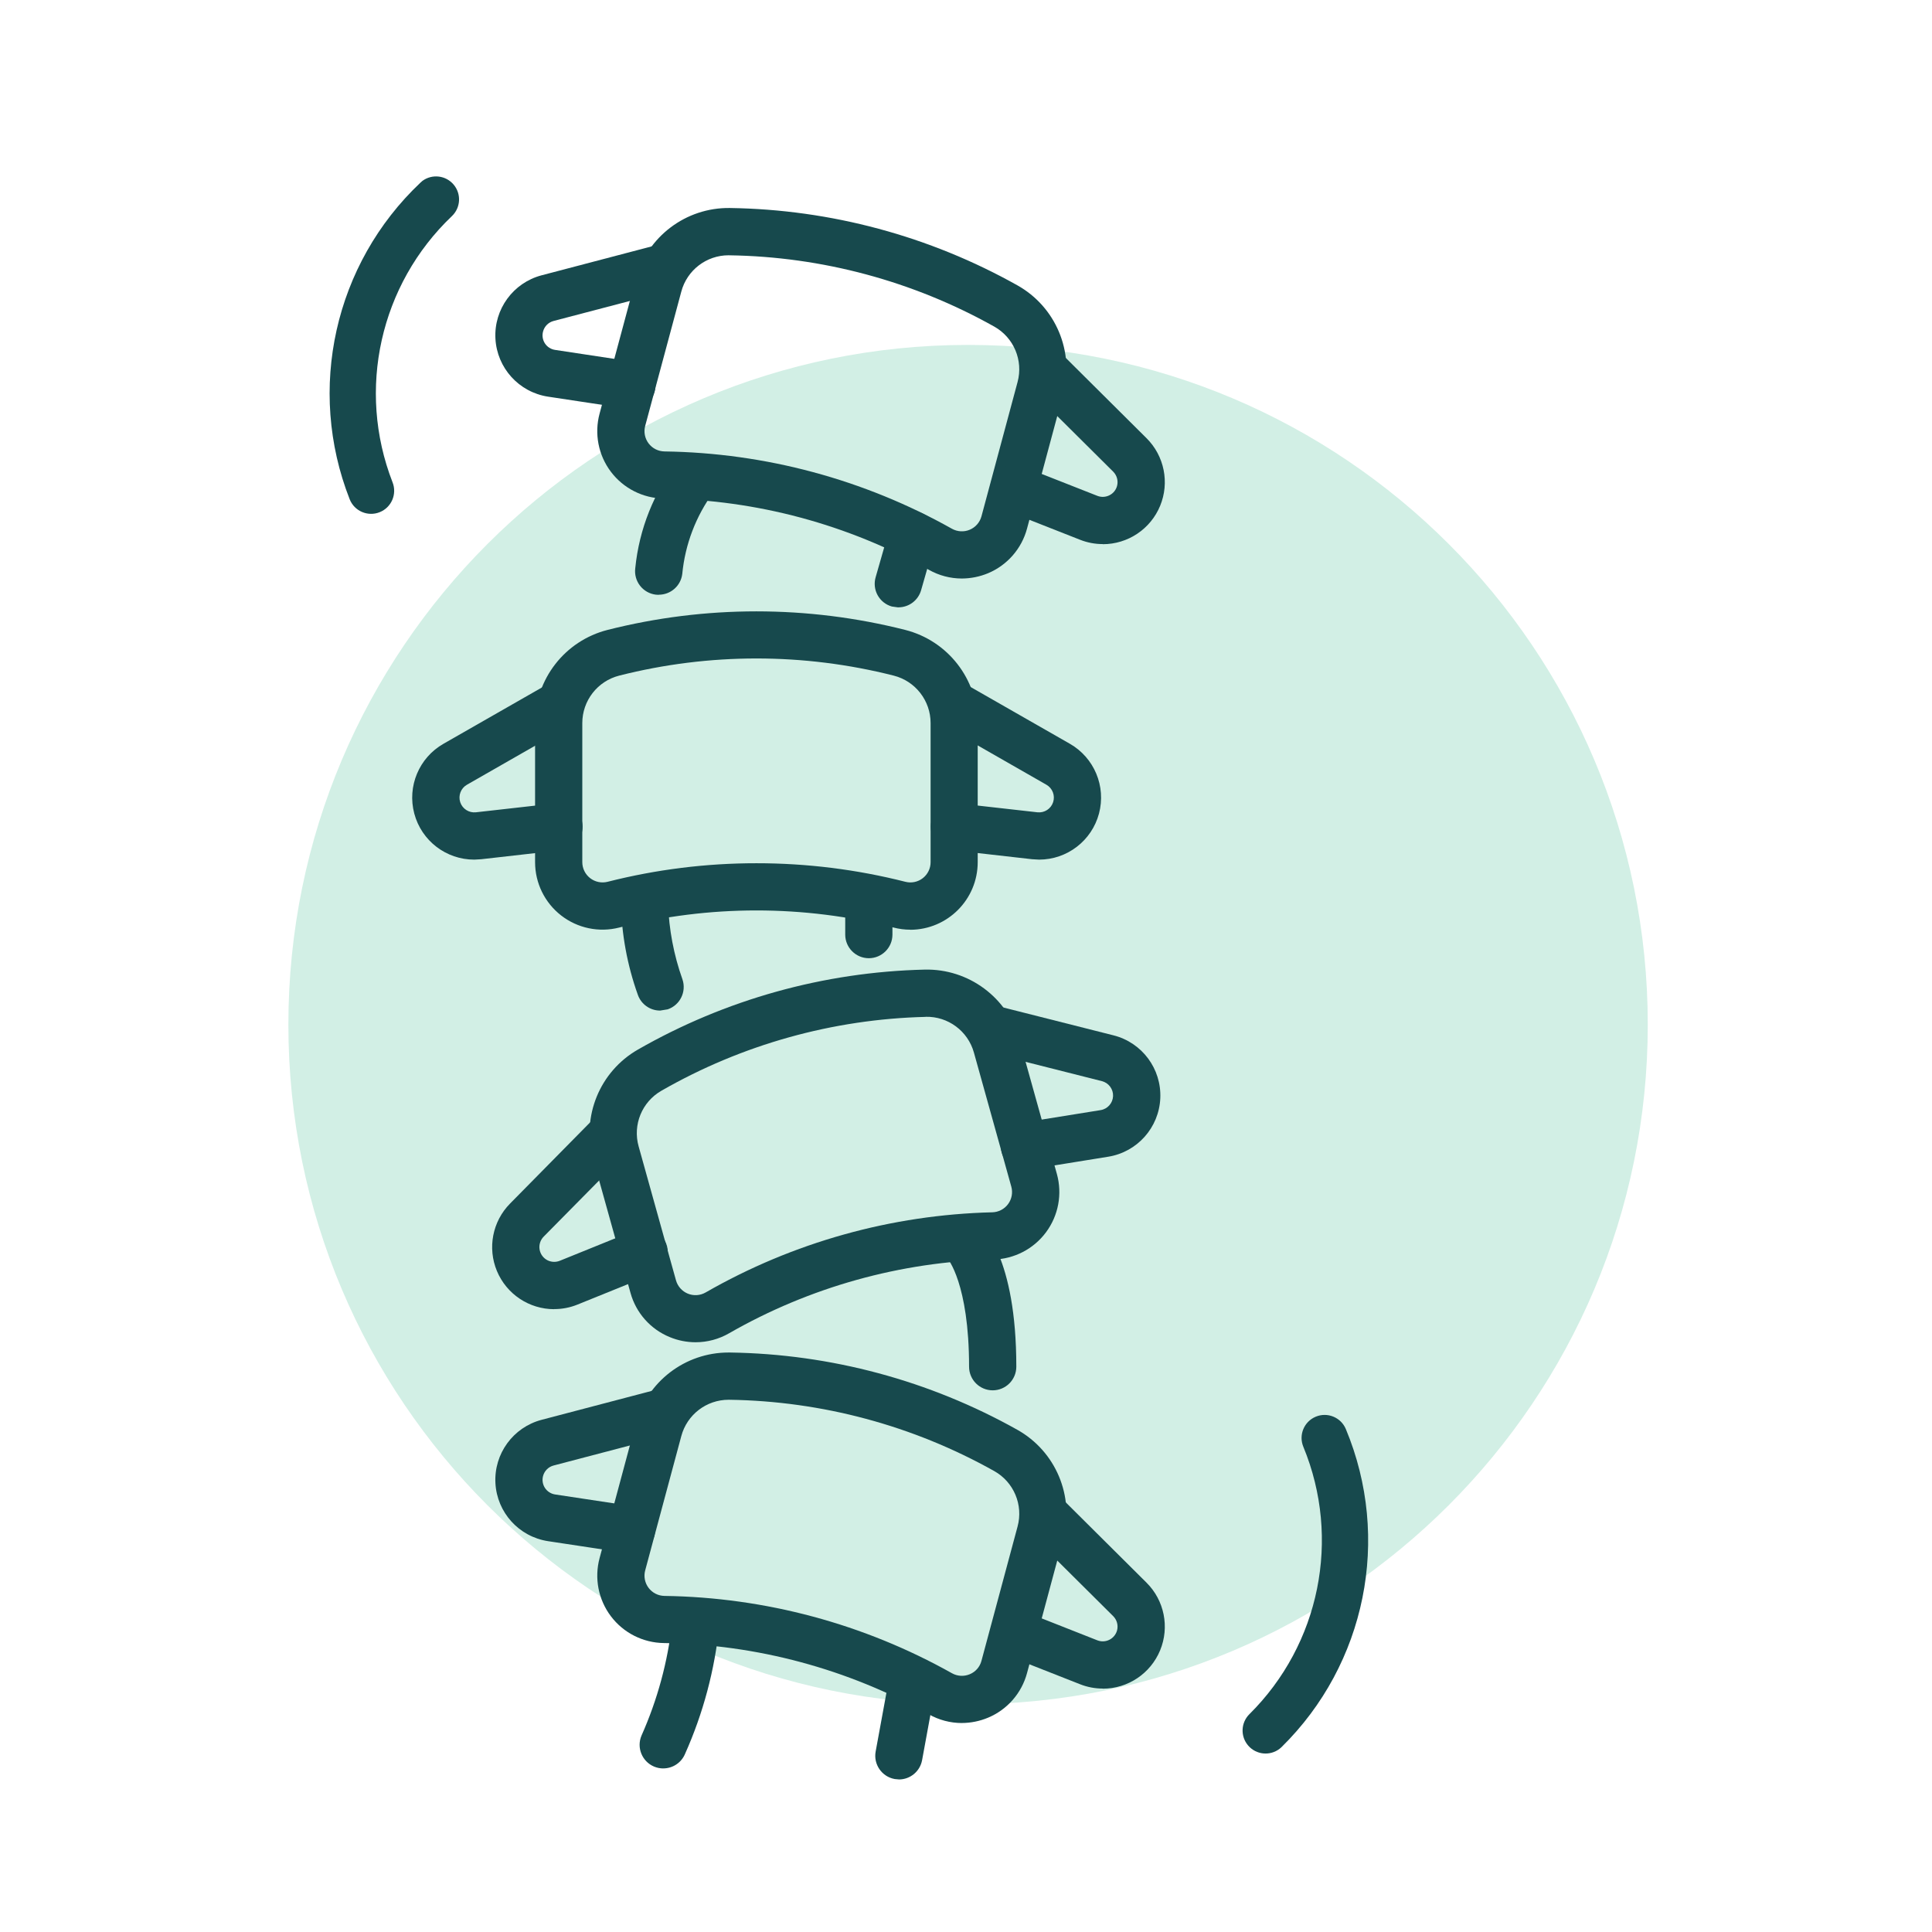
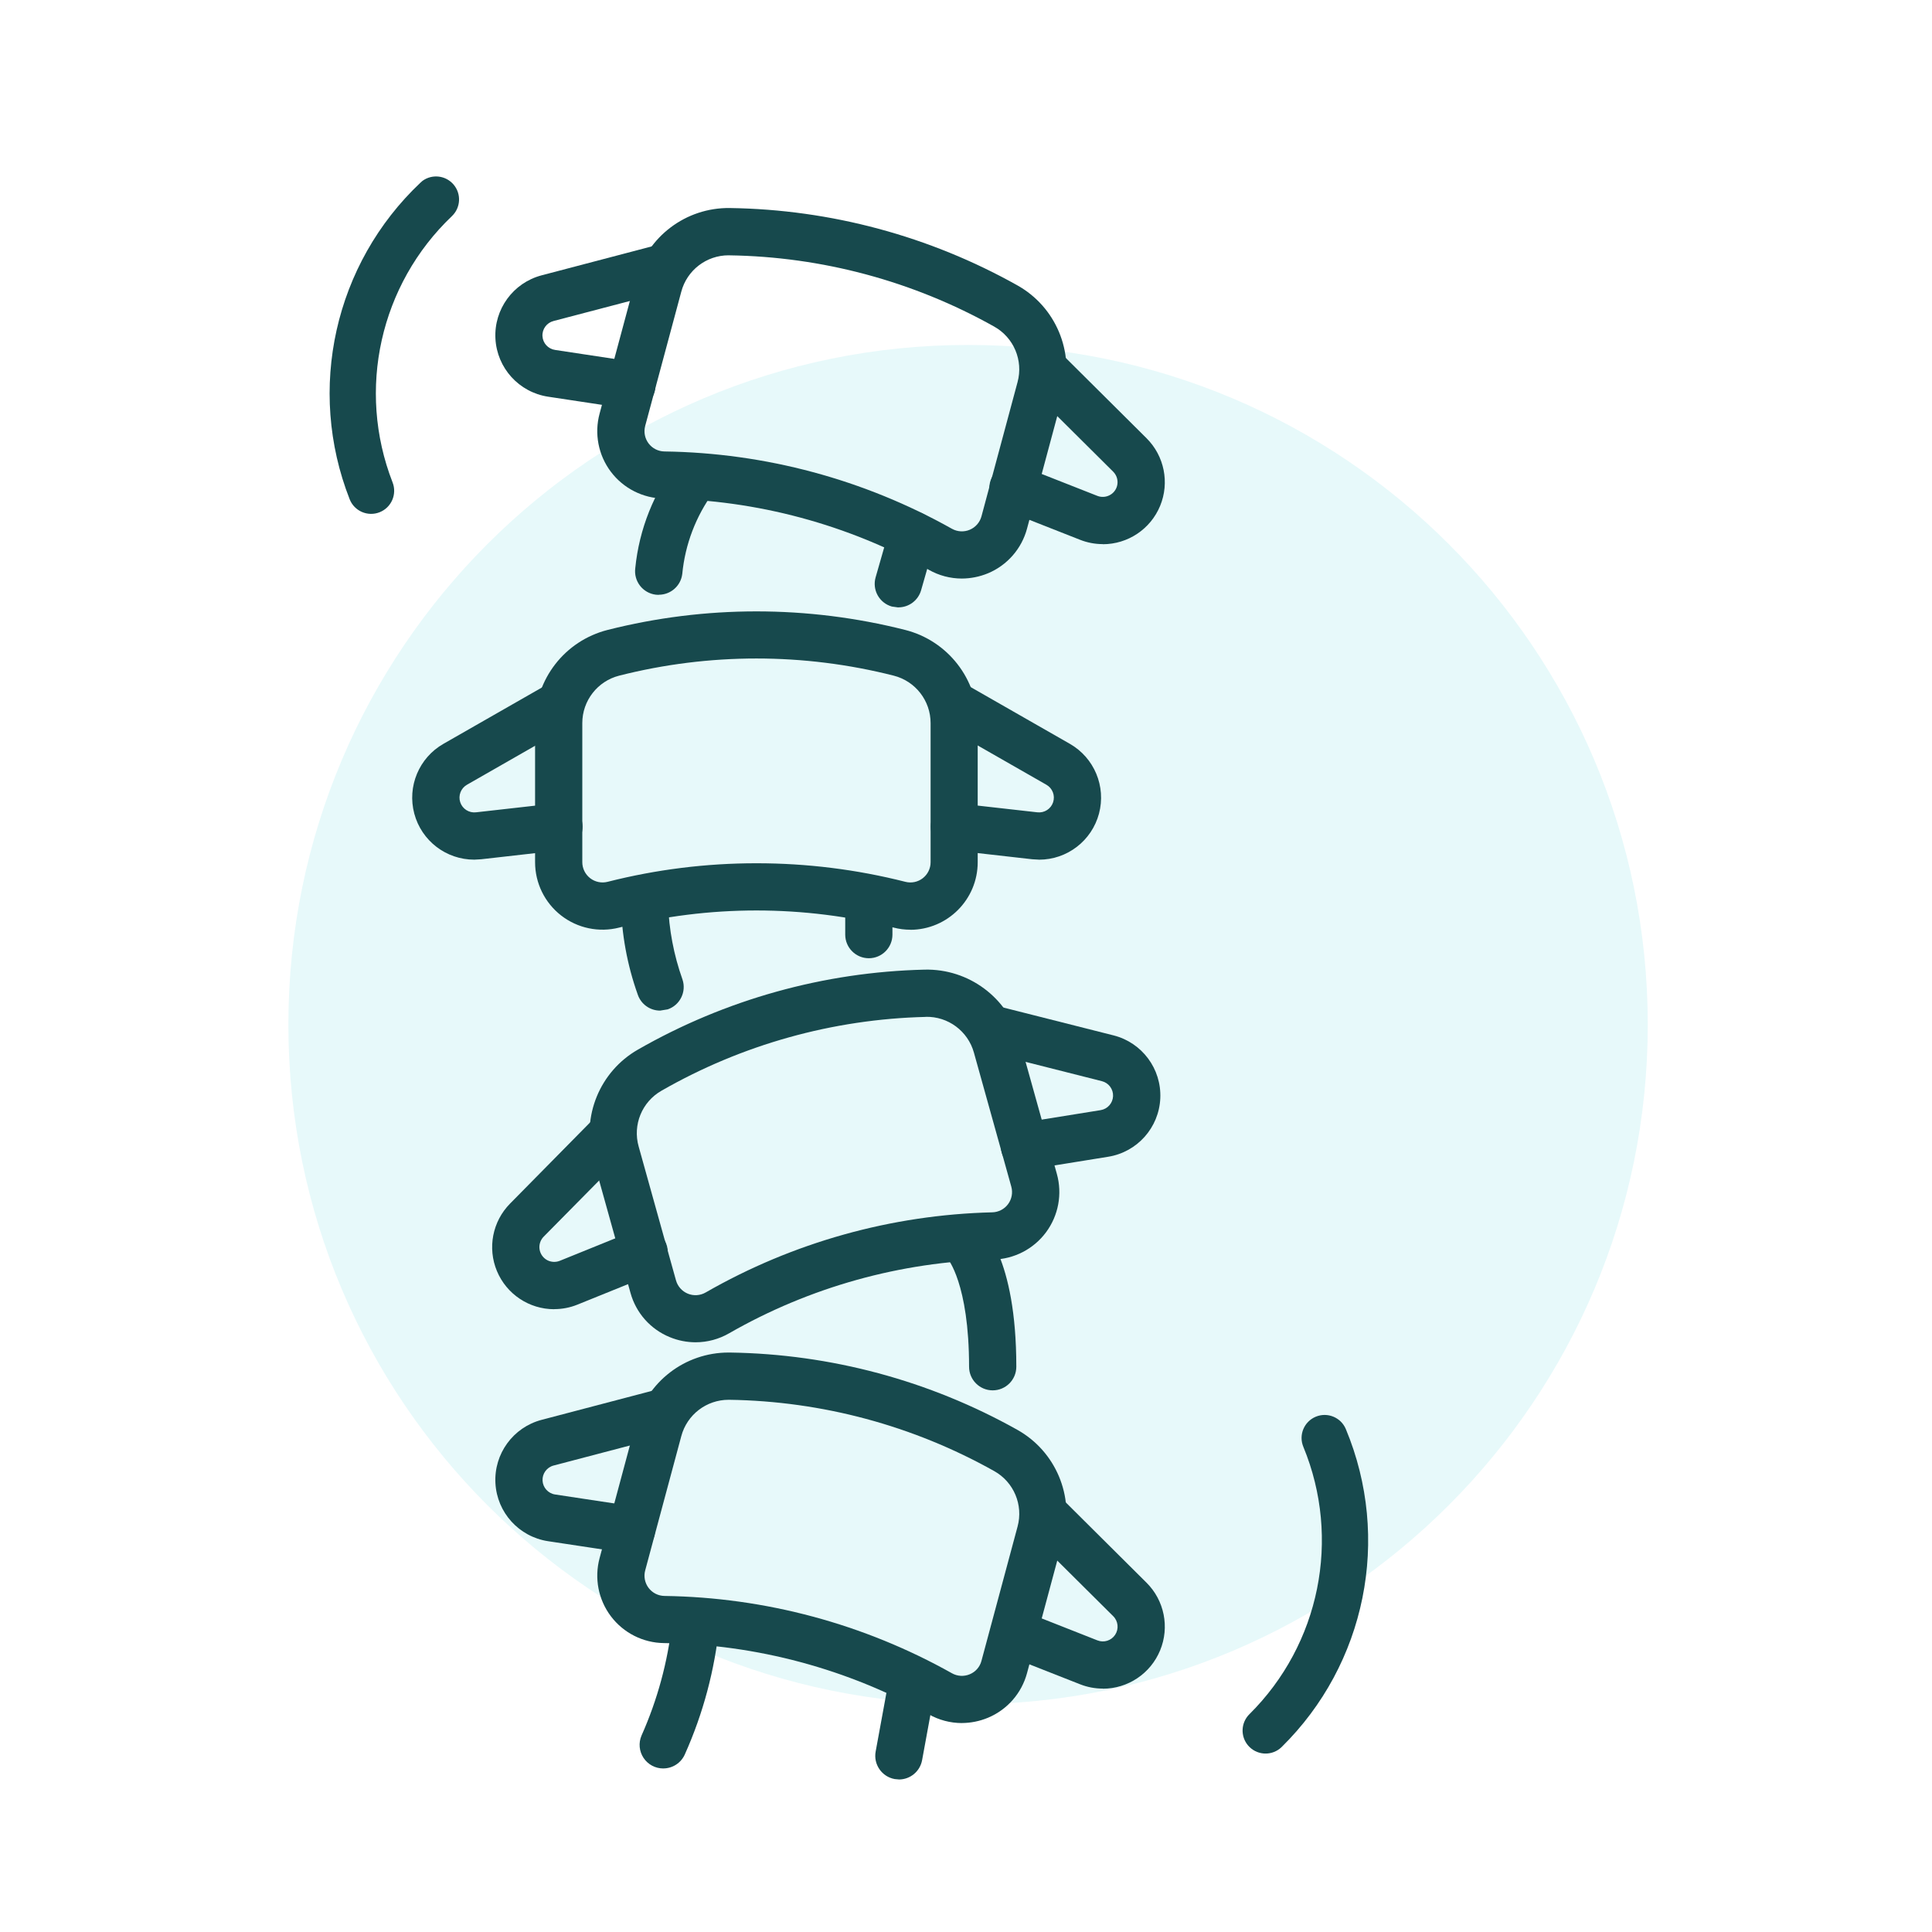
- <svg xmlns="http://www.w3.org/2000/svg" width="68" height="68" viewBox="0 0 68 68">
-   <g id="Group_1203" data-name="Group 1203" transform="translate(0.108 0.486)">
-     <rect id="Rectangle_2502" data-name="Rectangle 2502" width="68" height="68" transform="translate(-0.108 -0.486)" fill="#fff" />
-     <g id="Group_1197" data-name="Group 1197" transform="translate(10.046 5.716)">
-       <path id="Path_1074" data-name="Path 1074" d="M256.412,109.588a23.923,23.923,0,1,0,23.921,23.923,23.921,23.921,0,0,0-23.921-23.923" transform="translate(-232.491 -103.65)" fill="#d2efe5" />
-       <g id="Group_1188" data-name="Group 1188" transform="translate(1.445 0)">
-         <path id="Path_1075" data-name="Path 1075" d="M249.653,105.692a1.722,1.722,0,0,0-1.664,1.277l-1.271,4.727a.713.713,0,0,0,.679.9,21.283,21.283,0,0,1,10.117,2.721.715.715,0,0,0,1.039-.436l1.271-4.728A1.723,1.723,0,0,0,259,108.2a19.655,19.655,0,0,0-9.325-2.507Zm8.209,11.377a2.356,2.356,0,0,1-1.161-.307,19.678,19.678,0,0,0-9.327-2.508,2.373,2.373,0,0,1-2.261-2.992l1.271-4.727a3.382,3.382,0,0,1,3.315-2.507,21.314,21.314,0,0,1,10.119,2.722,3.38,3.38,0,0,1,1.61,3.831l-1.27,4.727a2.367,2.367,0,0,1-1.373,1.575,2.432,2.432,0,0,1-.924.186" transform="translate(-235.608 -102.909)" fill="#17494d" />
-         <path id="Path_1076" data-name="Path 1076" d="M245.688,111.3l-.126-.01-2.817-.426a2.184,2.184,0,0,1-.227-4.271l4.07-1.069a.831.831,0,0,1,.424,1.608L242.94,108.2a.519.519,0,0,0-.37.37.517.517,0,0,0,.426.649l2.815.426a.831.831,0,0,1-.123,1.654" transform="translate(-235.055 -103.105)" fill="#17494d" />
-         <path id="Path_1077" data-name="Path 1077" d="M264.95,116.609a2.169,2.169,0,0,1-.8-.152l-2.651-1.043a.831.831,0,0,1,.609-1.546l2.65,1.043a.52.52,0,0,0,.425-.02.513.513,0,0,0,.269-.33.522.522,0,0,0-.135-.5l-2.986-2.967a.832.832,0,1,1,1.173-1.18l2.985,2.968a2.183,2.183,0,0,1-1.54,3.731" transform="translate(-237.734 -103.661)" fill="#17494d" />
-         <path id="Path_1078" data-name="Path 1078" d="M250.3,129.274a21.262,21.262,0,0,1,5.239.653.711.711,0,0,0,.888-.692v-4.893a1.722,1.722,0,0,0-1.3-1.672,19.635,19.635,0,0,0-9.659,0,1.724,1.724,0,0,0-1.3,1.672v4.893a.714.714,0,0,0,.89.692,21.26,21.26,0,0,1,5.238-.653m5.42,2.339a2.32,2.32,0,0,1-.59-.075,19.655,19.655,0,0,0-9.659,0,2.374,2.374,0,0,1-2.961-2.3v-4.893a3.384,3.384,0,0,1,2.551-3.283,21.332,21.332,0,0,1,10.477,0,3.384,3.384,0,0,1,2.551,3.283v4.893a2.379,2.379,0,0,1-2.37,2.378" transform="translate(-235.272 -105.093)" fill="#17494d" />
-         <path id="Path_1079" data-name="Path 1079" d="M239.7,129.526a2.182,2.182,0,0,1-1.084-4.078l3.654-2.09a.83.83,0,1,1,.825,1.441l-3.654,2.091a.521.521,0,0,0,.317.97l2.831-.319a.83.83,0,1,1,.185,1.65l-2.83.321Z" transform="translate(-234.605 -105.472)" fill="#17494d" />
-         <path id="Path_1080" data-name="Path 1080" d="M262.386,129.526l-.244-.014-2.831-.321a.83.83,0,1,1,.186-1.65l2.83.319a.521.521,0,0,0,.317-.97l-3.654-2.091a.83.83,0,1,1,.825-1.441l3.654,2.09a2.183,2.183,0,0,1-1.084,4.078" transform="translate(-237.413 -105.472)" fill="#17494d" />
-         <path id="Path_1081" data-name="Path 1081" d="M256.527,135.792h0Zm.018.83a19.65,19.65,0,0,0-9.3,2.6,1.721,1.721,0,0,0-.8,1.959l1.315,4.715a.714.714,0,0,0,1.042.426A21.308,21.308,0,0,1,258.89,143.5a.713.713,0,0,0,.671-.906l-1.315-4.714a1.721,1.721,0,0,0-1.7-1.261m-8.1,11.455a2.382,2.382,0,0,1-.9-.179,2.358,2.358,0,0,1-1.388-1.56l-1.315-4.715a3.385,3.385,0,0,1,1.576-3.847,21.311,21.311,0,0,1,10.091-2.815,3.382,3.382,0,0,1,3.339,2.476l1.316,4.714a2.377,2.377,0,0,1-2.235,3.014,19.623,19.623,0,0,0-9.3,2.595,2.36,2.36,0,0,1-1.181.317" transform="translate(-235.566 -107.033)" fill="#17494d" />
-         <path id="Path_1082" data-name="Path 1082" d="M242.945,147.678a2.183,2.183,0,0,1-1.554-3.717l2.958-3a.831.831,0,0,1,1.182,1.169l-2.956,2.994a.522.522,0,0,0,.139.835.53.53,0,0,0,.426.016l2.639-1.069a.832.832,0,1,1,.624,1.542l-2.639,1.068a2.164,2.164,0,0,1-.82.159" transform="translate(-235.038 -107.801)" fill="#17494d" />
-         <path id="Path_1083" data-name="Path 1083" d="M262.076,142.2a.831.831,0,0,1-.13-1.652l2.811-.452a.521.521,0,0,0,.044-1.019l-4.08-1.032a.831.831,0,1,1,.406-1.612l4.082,1.032a2.183,2.183,0,0,1-.188,4.272l-2.812.454Z" transform="translate(-237.616 -107.226)" fill="#17494d" />
-         <path id="Path_1084" data-name="Path 1084" d="M247.393,118.969l-.1-.006a.831.831,0,0,1-.721-.93,7.333,7.333,0,0,1,1.511-3.781.831.831,0,0,1,1.243,1.1,5.816,5.816,0,0,0-1.1,2.886.832.832,0,0,1-.824.727" transform="translate(-235.812 -104.235)" fill="#17494d" />
-         <path id="Path_1085" data-name="Path 1085" d="M257.129,119.728l-.229-.032a.83.83,0,0,1-.57-1.028l.494-1.725a.831.831,0,1,1,1.6.458l-.494,1.724a.83.83,0,0,1-.8.6" transform="translate(-237.11 -104.551)" fill="#17494d" />
-         <path id="Path_1086" data-name="Path 1086" d="M249.653,152.172a1.723,1.723,0,0,0-1.664,1.277l-1.271,4.727a.713.713,0,0,0,.679.9,21.3,21.3,0,0,1,10.117,2.721.713.713,0,0,0,.626.036.7.7,0,0,0,.413-.472l1.271-4.727A1.722,1.722,0,0,0,259,154.68a19.646,19.646,0,0,0-9.325-2.508Zm8.209,11.378a2.365,2.365,0,0,1-1.161-.307,19.659,19.659,0,0,0-9.327-2.508,2.374,2.374,0,0,1-2.261-2.992l1.271-4.728a3.382,3.382,0,0,1,3.269-2.506h.046a21.313,21.313,0,0,1,10.119,2.721,3.382,3.382,0,0,1,1.61,3.831l-1.27,4.727a2.365,2.365,0,0,1-1.373,1.574,2.417,2.417,0,0,1-.924.187" transform="translate(-235.608 -109.107)" fill="#17494d" />
-         <path id="Path_1087" data-name="Path 1087" d="M245.688,157.781l-.126-.01-2.817-.426a2.184,2.184,0,0,1-.227-4.271l4.07-1.069a.831.831,0,0,1,.424,1.608l-4.072,1.069a.52.52,0,0,0-.37.368.52.52,0,0,0,.424.651l2.817.426a.832.832,0,0,1-.124,1.654" transform="translate(-235.055 -109.303)" fill="#17494d" />
-         <path id="Path_1088" data-name="Path 1088" d="M264.95,163.089a2.169,2.169,0,0,1-.8-.152l-2.651-1.043a.832.832,0,0,1,.609-1.548l2.65,1.045a.522.522,0,0,0,.694-.35.522.522,0,0,0-.135-.5l-2.986-2.967a.832.832,0,1,1,1.173-1.18l2.985,2.968a2.183,2.183,0,0,1-1.54,3.731" transform="translate(-237.734 -109.859)" fill="#17494d" />
-         <path id="Path_1089" data-name="Path 1089" d="M247.581,166.491a.84.84,0,0,1-.324-.066.832.832,0,0,1-.441-1.089,13.411,13.411,0,0,0,1.078-3.967.831.831,0,0,1,1.66.088,14.7,14.7,0,0,1-1.207,4.527.83.83,0,0,1-.765.506" transform="translate(-235.837 -110.45)" fill="#17494d" />
-         <path id="Path_1090" data-name="Path 1090" d="M257.153,167.194l-.15-.014a.832.832,0,0,1-.669-.968l.474-2.582a.831.831,0,0,1,1.635.3l-.474,2.584a.83.83,0,0,1-.816.681" transform="translate(-237.113 -110.766)" fill="#17494d" />
-         <path id="Path_1091" data-name="Path 1091" d="M247.37,135.911a.83.83,0,0,1-.787-.563,10.242,10.242,0,0,1-.594-3.245.831.831,0,0,1,1.661.036,8.818,8.818,0,0,0,.506,2.673.832.832,0,0,1-.518,1.055Z" transform="translate(-235.735 -106.544)" fill="#17494d" />
-         <path id="Path_1092" data-name="Path 1092" d="M255.931,134.068a.832.832,0,0,1-.831-.831v-1.115a.831.831,0,1,1,1.662,0v1.115a.832.832,0,0,1-.831.831" transform="translate(-236.95 -106.544)" fill="#17494d" />
-         <path id="Path_1093" data-name="Path 1093" d="M260.794,151.1a.832.832,0,0,1-.831-.831c0-2.938-.757-3.811-.764-3.817a.832.832,0,0,1,1.014-1.318c.235.181,1.413,1.281,1.413,5.135a.832.832,0,0,1-.831.831" transform="translate(-237.454 -108.367)" fill="#17494d" />
-         <path id="Path_1094" data-name="Path 1094" d="M272.54,164.795a.81.81,0,0,1-1.063-1.218,8.619,8.619,0,0,0,1.9-9.41.81.81,0,1,1,1.495-.626,10.194,10.194,0,0,1-2.261,11.192Z" transform="translate(-239.102 -109.445)" fill="#17494d" />
-         <path id="Path_1095" data-name="Path 1095" d="M237.429,102.9a.81.81,0,0,1,1.038,1.239,8.619,8.619,0,0,0-2.092,9.37.811.811,0,0,1-1.508.6,10.2,10.2,0,0,1,2.49-11.145Z" transform="translate(-234.158 -102.737)" fill="#17494d" />
-       </g>
+ <svg xmlns="http://www.w3.org/2000/svg" id="Group_2039" data-name="Group 2039" width="68" height="68" viewBox="0 0 68 68">
+   <rect id="Rectangle_2502" data-name="Rectangle 2502" width="68" height="68" fill="#fff" />
+   <g id="Group_1197" data-name="Group 1197" transform="translate(10.154 6.203)">
+     <path id="Path_1074" data-name="Path 1074" d="M256.412,109.588a23.923,23.923,0,1,0,23.921,23.922,23.923,23.923,0,0,0-23.921-23.922" transform="translate(-232.491 -103.65)" fill="#e7f9fa" />
+     <g id="Group_1188" data-name="Group 1188" transform="translate(1.445)">
+       <path id="Path_1075" data-name="Path 1075" d="M249.653,105.692a1.722,1.722,0,0,0-1.664,1.277l-1.271,4.727a.713.713,0,0,0,.679.9,21.283,21.283,0,0,1,10.117,2.721.715.715,0,0,0,1.039-.436l1.271-4.728A1.723,1.723,0,0,0,259,108.2a19.655,19.655,0,0,0-9.325-2.507Zm8.209,11.377a2.356,2.356,0,0,1-1.161-.307,19.678,19.678,0,0,0-9.327-2.508,2.373,2.373,0,0,1-2.261-2.992l1.271-4.727a3.382,3.382,0,0,1,3.315-2.507,21.314,21.314,0,0,1,10.119,2.722,3.38,3.38,0,0,1,1.61,3.831l-1.27,4.727a2.367,2.367,0,0,1-1.373,1.575,2.432,2.432,0,0,1-.924.186" transform="translate(-235.608 -102.909)" fill="#17494d" />
+       <path id="Path_1076" data-name="Path 1076" d="M245.688,111.3l-.126-.01-2.817-.426a2.184,2.184,0,0,1-.227-4.271l4.07-1.069a.831.831,0,0,1,.424,1.608L242.94,108.2a.52.52,0,0,0,.056,1.019l2.815.426a.831.831,0,0,1-.123,1.654" transform="translate(-235.055 -103.105)" fill="#17494d" />
+       <path id="Path_1077" data-name="Path 1077" d="M264.95,116.609a2.169,2.169,0,0,1-.8-.152l-2.651-1.043a.831.831,0,1,1,.609-1.546l2.65,1.043a.52.52,0,0,0,.425-.02.513.513,0,0,0,.269-.33.522.522,0,0,0-.135-.5l-2.986-2.967a.832.832,0,1,1,1.173-1.18l2.985,2.968a2.183,2.183,0,0,1-1.54,3.731" transform="translate(-237.734 -103.661)" fill="#17494d" />
+       <path id="Path_1078" data-name="Path 1078" d="M250.3,129.274a21.263,21.263,0,0,1,5.239.653.711.711,0,0,0,.888-.692v-4.893a1.722,1.722,0,0,0-1.3-1.672,19.635,19.635,0,0,0-9.659,0,1.724,1.724,0,0,0-1.3,1.672v4.893a.714.714,0,0,0,.89.692,21.26,21.26,0,0,1,5.238-.653m5.42,2.339a2.32,2.32,0,0,1-.59-.075,19.655,19.655,0,0,0-9.659,0,2.374,2.374,0,0,1-2.961-2.3v-4.893a3.384,3.384,0,0,1,2.551-3.283,21.332,21.332,0,0,1,10.477,0,3.384,3.384,0,0,1,2.551,3.283v4.893a2.379,2.379,0,0,1-2.37,2.378" transform="translate(-235.272 -105.093)" fill="#17494d" />
+       <path id="Path_1079" data-name="Path 1079" d="M239.7,129.526a2.182,2.182,0,0,1-1.084-4.078l3.654-2.09a.83.83,0,1,1,.825,1.441l-3.654,2.091a.521.521,0,0,0,.317.97l2.831-.319a.83.83,0,0,1,.185,1.65l-2.83.321Z" transform="translate(-234.605 -105.472)" fill="#17494d" />
+       <path id="Path_1080" data-name="Path 1080" d="M262.386,129.526l-.244-.014-2.831-.321a.83.83,0,1,1,.186-1.65l2.83.319a.521.521,0,0,0,.317-.97L258.99,124.8a.83.83,0,0,1,.825-1.441l3.654,2.09a2.183,2.183,0,0,1-1.084,4.078" transform="translate(-237.413 -105.472)" fill="#17494d" />
+       <path id="Path_1081" data-name="Path 1081" d="M256.527,135.792Zm.018.83a19.65,19.65,0,0,0-9.3,2.6,1.721,1.721,0,0,0-.8,1.959l1.315,4.715a.714.714,0,0,0,1.042.426A21.308,21.308,0,0,1,258.89,143.5a.713.713,0,0,0,.671-.906l-1.315-4.714a1.721,1.721,0,0,0-1.7-1.261m-8.1,11.455a2.382,2.382,0,0,1-.9-.179,2.358,2.358,0,0,1-1.388-1.56l-1.315-4.715a3.385,3.385,0,0,1,1.576-3.847,21.311,21.311,0,0,1,10.091-2.815,3.382,3.382,0,0,1,3.339,2.476l1.316,4.714a2.377,2.377,0,0,1-2.235,3.014,19.623,19.623,0,0,0-9.3,2.595,2.36,2.36,0,0,1-1.181.317" transform="translate(-235.566 -107.033)" fill="#17494d" />
+       <path id="Path_1082" data-name="Path 1082" d="M242.945,147.678a2.183,2.183,0,0,1-1.554-3.717l2.958-3a.831.831,0,0,1,1.182,1.169l-2.956,2.994a.522.522,0,0,0,.139.835.53.53,0,0,0,.426.016l2.639-1.069a.832.832,0,1,1,.624,1.542l-2.639,1.068a2.164,2.164,0,0,1-.82.159" transform="translate(-235.038 -107.801)" fill="#17494d" />
+       <path id="Path_1083" data-name="Path 1083" d="M262.076,142.2a.831.831,0,0,1-.13-1.652l2.811-.452a.521.521,0,0,0,.044-1.019l-4.08-1.032a.831.831,0,0,1,.406-1.612l4.082,1.032a2.183,2.183,0,0,1-.188,4.272l-2.812.454Z" transform="translate(-237.616 -107.226)" fill="#17494d" />
+       <path id="Path_1084" data-name="Path 1084" d="M247.393,118.969l-.1-.006a.831.831,0,0,1-.721-.93,7.333,7.333,0,0,1,1.511-3.781.831.831,0,0,1,1.243,1.1,5.816,5.816,0,0,0-1.1,2.886.832.832,0,0,1-.824.727" transform="translate(-235.812 -104.235)" fill="#17494d" />
+       <path id="Path_1085" data-name="Path 1085" d="M257.129,119.728l-.229-.032a.83.83,0,0,1-.57-1.028l.494-1.725a.832.832,0,0,1,1.6.458l-.494,1.724a.83.83,0,0,1-.8.6" transform="translate(-237.11 -104.551)" fill="#17494d" />
+       <path id="Path_1086" data-name="Path 1086" d="M249.653,152.172a1.723,1.723,0,0,0-1.664,1.277l-1.271,4.727a.713.713,0,0,0,.679.9,21.3,21.3,0,0,1,10.117,2.721.713.713,0,0,0,.626.036.7.7,0,0,0,.413-.472l1.271-4.727A1.722,1.722,0,0,0,259,154.68a19.646,19.646,0,0,0-9.325-2.508Zm8.209,11.378a2.365,2.365,0,0,1-1.161-.307,19.659,19.659,0,0,0-9.327-2.508,2.374,2.374,0,0,1-2.261-2.992l1.271-4.728a3.382,3.382,0,0,1,3.269-2.506h.046a21.313,21.313,0,0,1,10.119,2.721,3.382,3.382,0,0,1,1.61,3.831l-1.27,4.727a2.365,2.365,0,0,1-1.373,1.574,2.417,2.417,0,0,1-.924.187" transform="translate(-235.608 -109.107)" fill="#17494d" />
+       <path id="Path_1087" data-name="Path 1087" d="M245.688,157.781l-.126-.01-2.817-.426a2.184,2.184,0,0,1-.227-4.271l4.07-1.069a.831.831,0,0,1,.424,1.608l-4.072,1.069a.521.521,0,0,0,.054,1.019l2.817.426a.832.832,0,0,1-.124,1.654" transform="translate(-235.055 -109.303)" fill="#17494d" />
+       <path id="Path_1088" data-name="Path 1088" d="M264.95,163.089a2.169,2.169,0,0,1-.8-.152l-2.651-1.043a.832.832,0,0,1,.609-1.548l2.65,1.045a.519.519,0,0,0,.559-.85l-2.986-2.967a.832.832,0,1,1,1.173-1.18l2.985,2.968a2.183,2.183,0,0,1-1.54,3.731" transform="translate(-237.734 -109.859)" fill="#17494d" />
+       <path id="Path_1089" data-name="Path 1089" d="M247.581,166.491a.831.831,0,0,1-.765-1.155,13.41,13.41,0,0,0,1.078-3.967.831.831,0,0,1,1.66.088,14.7,14.7,0,0,1-1.207,4.527.83.83,0,0,1-.765.506" transform="translate(-235.837 -110.45)" fill="#17494d" />
+       <path id="Path_1090" data-name="Path 1090" d="M257.153,167.194l-.15-.014a.832.832,0,0,1-.669-.968l.474-2.582a.831.831,0,1,1,1.635.3l-.474,2.584a.83.83,0,0,1-.816.681" transform="translate(-237.113 -110.766)" fill="#17494d" />
+       <path id="Path_1091" data-name="Path 1091" d="M247.37,135.911a.83.83,0,0,1-.787-.563,10.242,10.242,0,0,1-.594-3.245.831.831,0,0,1,1.661.036,8.818,8.818,0,0,0,.506,2.673.832.832,0,0,1-.518,1.055Z" transform="translate(-235.735 -106.544)" fill="#17494d" />
+       <path id="Path_1092" data-name="Path 1092" d="M255.931,134.068a.832.832,0,0,1-.831-.831v-1.115a.831.831,0,1,1,1.662,0v1.115a.832.832,0,0,1-.831.831" transform="translate(-236.95 -106.544)" fill="#17494d" />
+       <path id="Path_1093" data-name="Path 1093" d="M260.794,151.1a.832.832,0,0,1-.831-.831c0-2.938-.757-3.811-.764-3.817a.832.832,0,0,1,1.014-1.318c.235.181,1.413,1.281,1.413,5.135a.832.832,0,0,1-.831.831" transform="translate(-237.454 -108.367)" fill="#17494d" />
+       <path id="Path_1094" data-name="Path 1094" d="M272.54,164.795a.81.81,0,0,1-1.063-1.218,8.619,8.619,0,0,0,1.9-9.41.81.81,0,1,1,1.495-.626,10.194,10.194,0,0,1-2.261,11.192Z" transform="translate(-239.102 -109.445)" fill="#17494d" />
+       <path id="Path_1095" data-name="Path 1095" d="M237.429,102.9a.81.81,0,0,1,1.038,1.239,8.619,8.619,0,0,0-2.092,9.37.811.811,0,1,1-1.508.6,10.2,10.2,0,0,1,2.49-11.145Z" transform="translate(-234.158 -102.737)" fill="#17494d" />
    </g>
  </g>
</svg>
